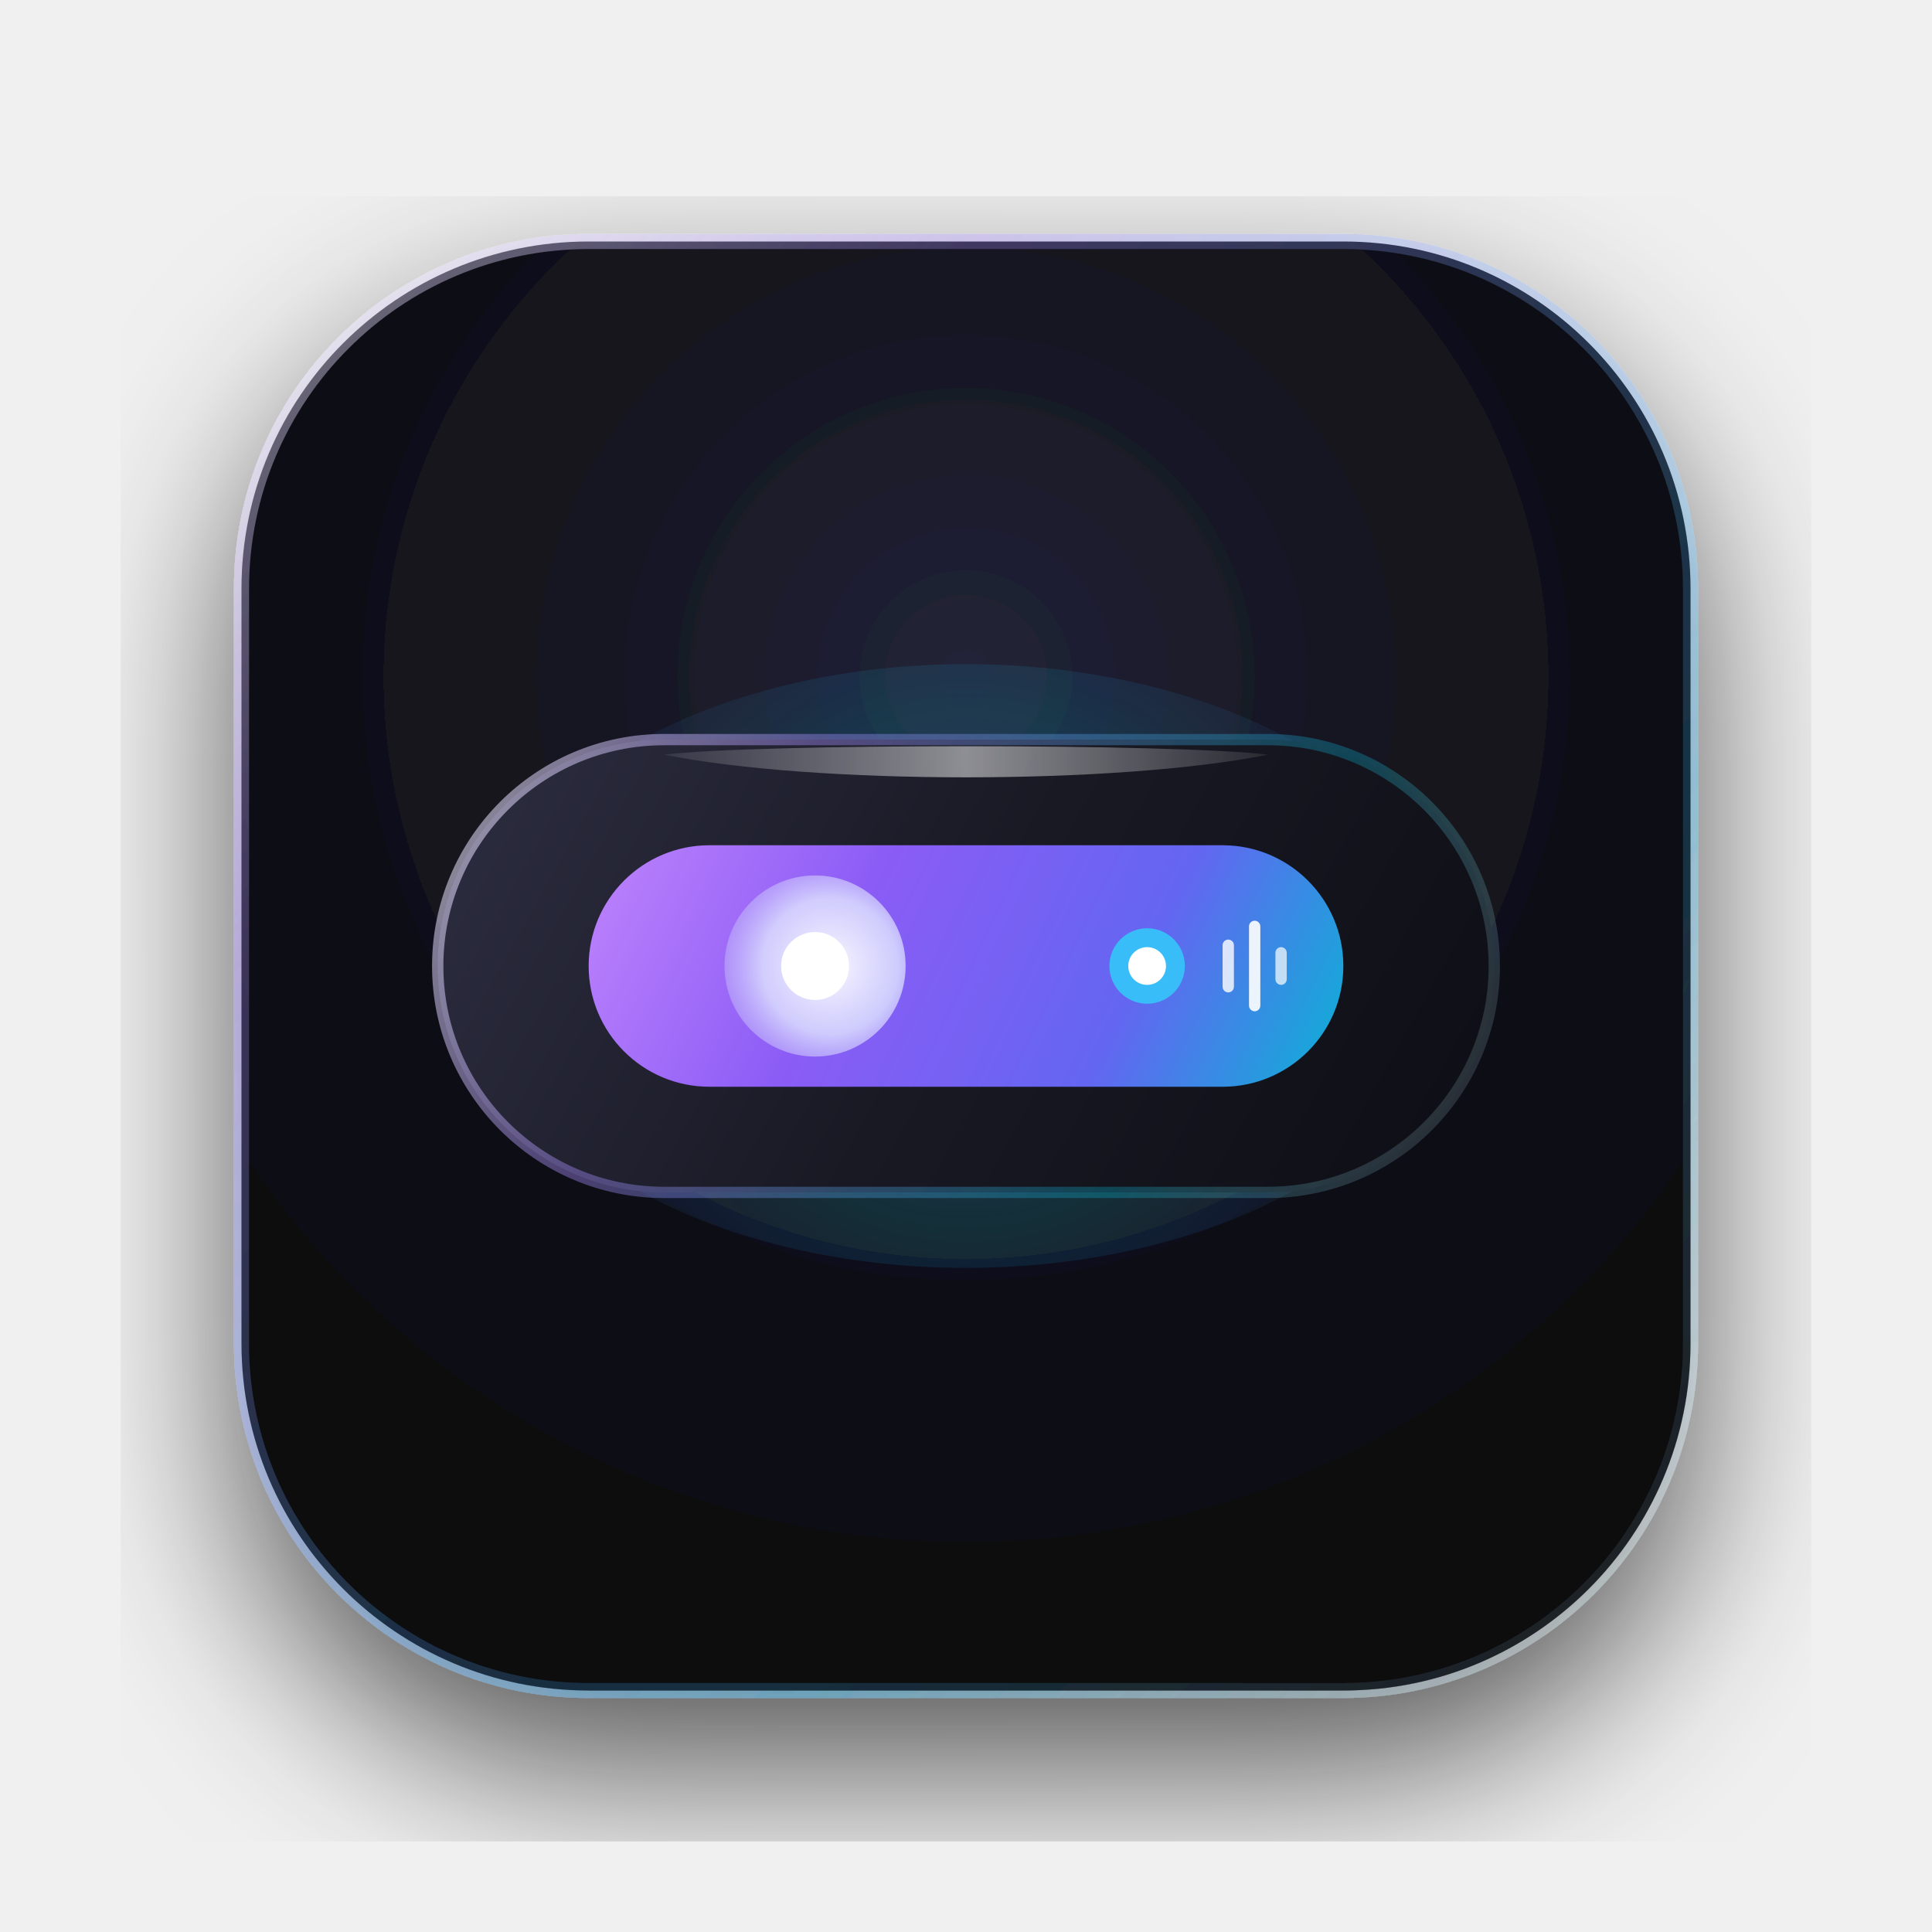
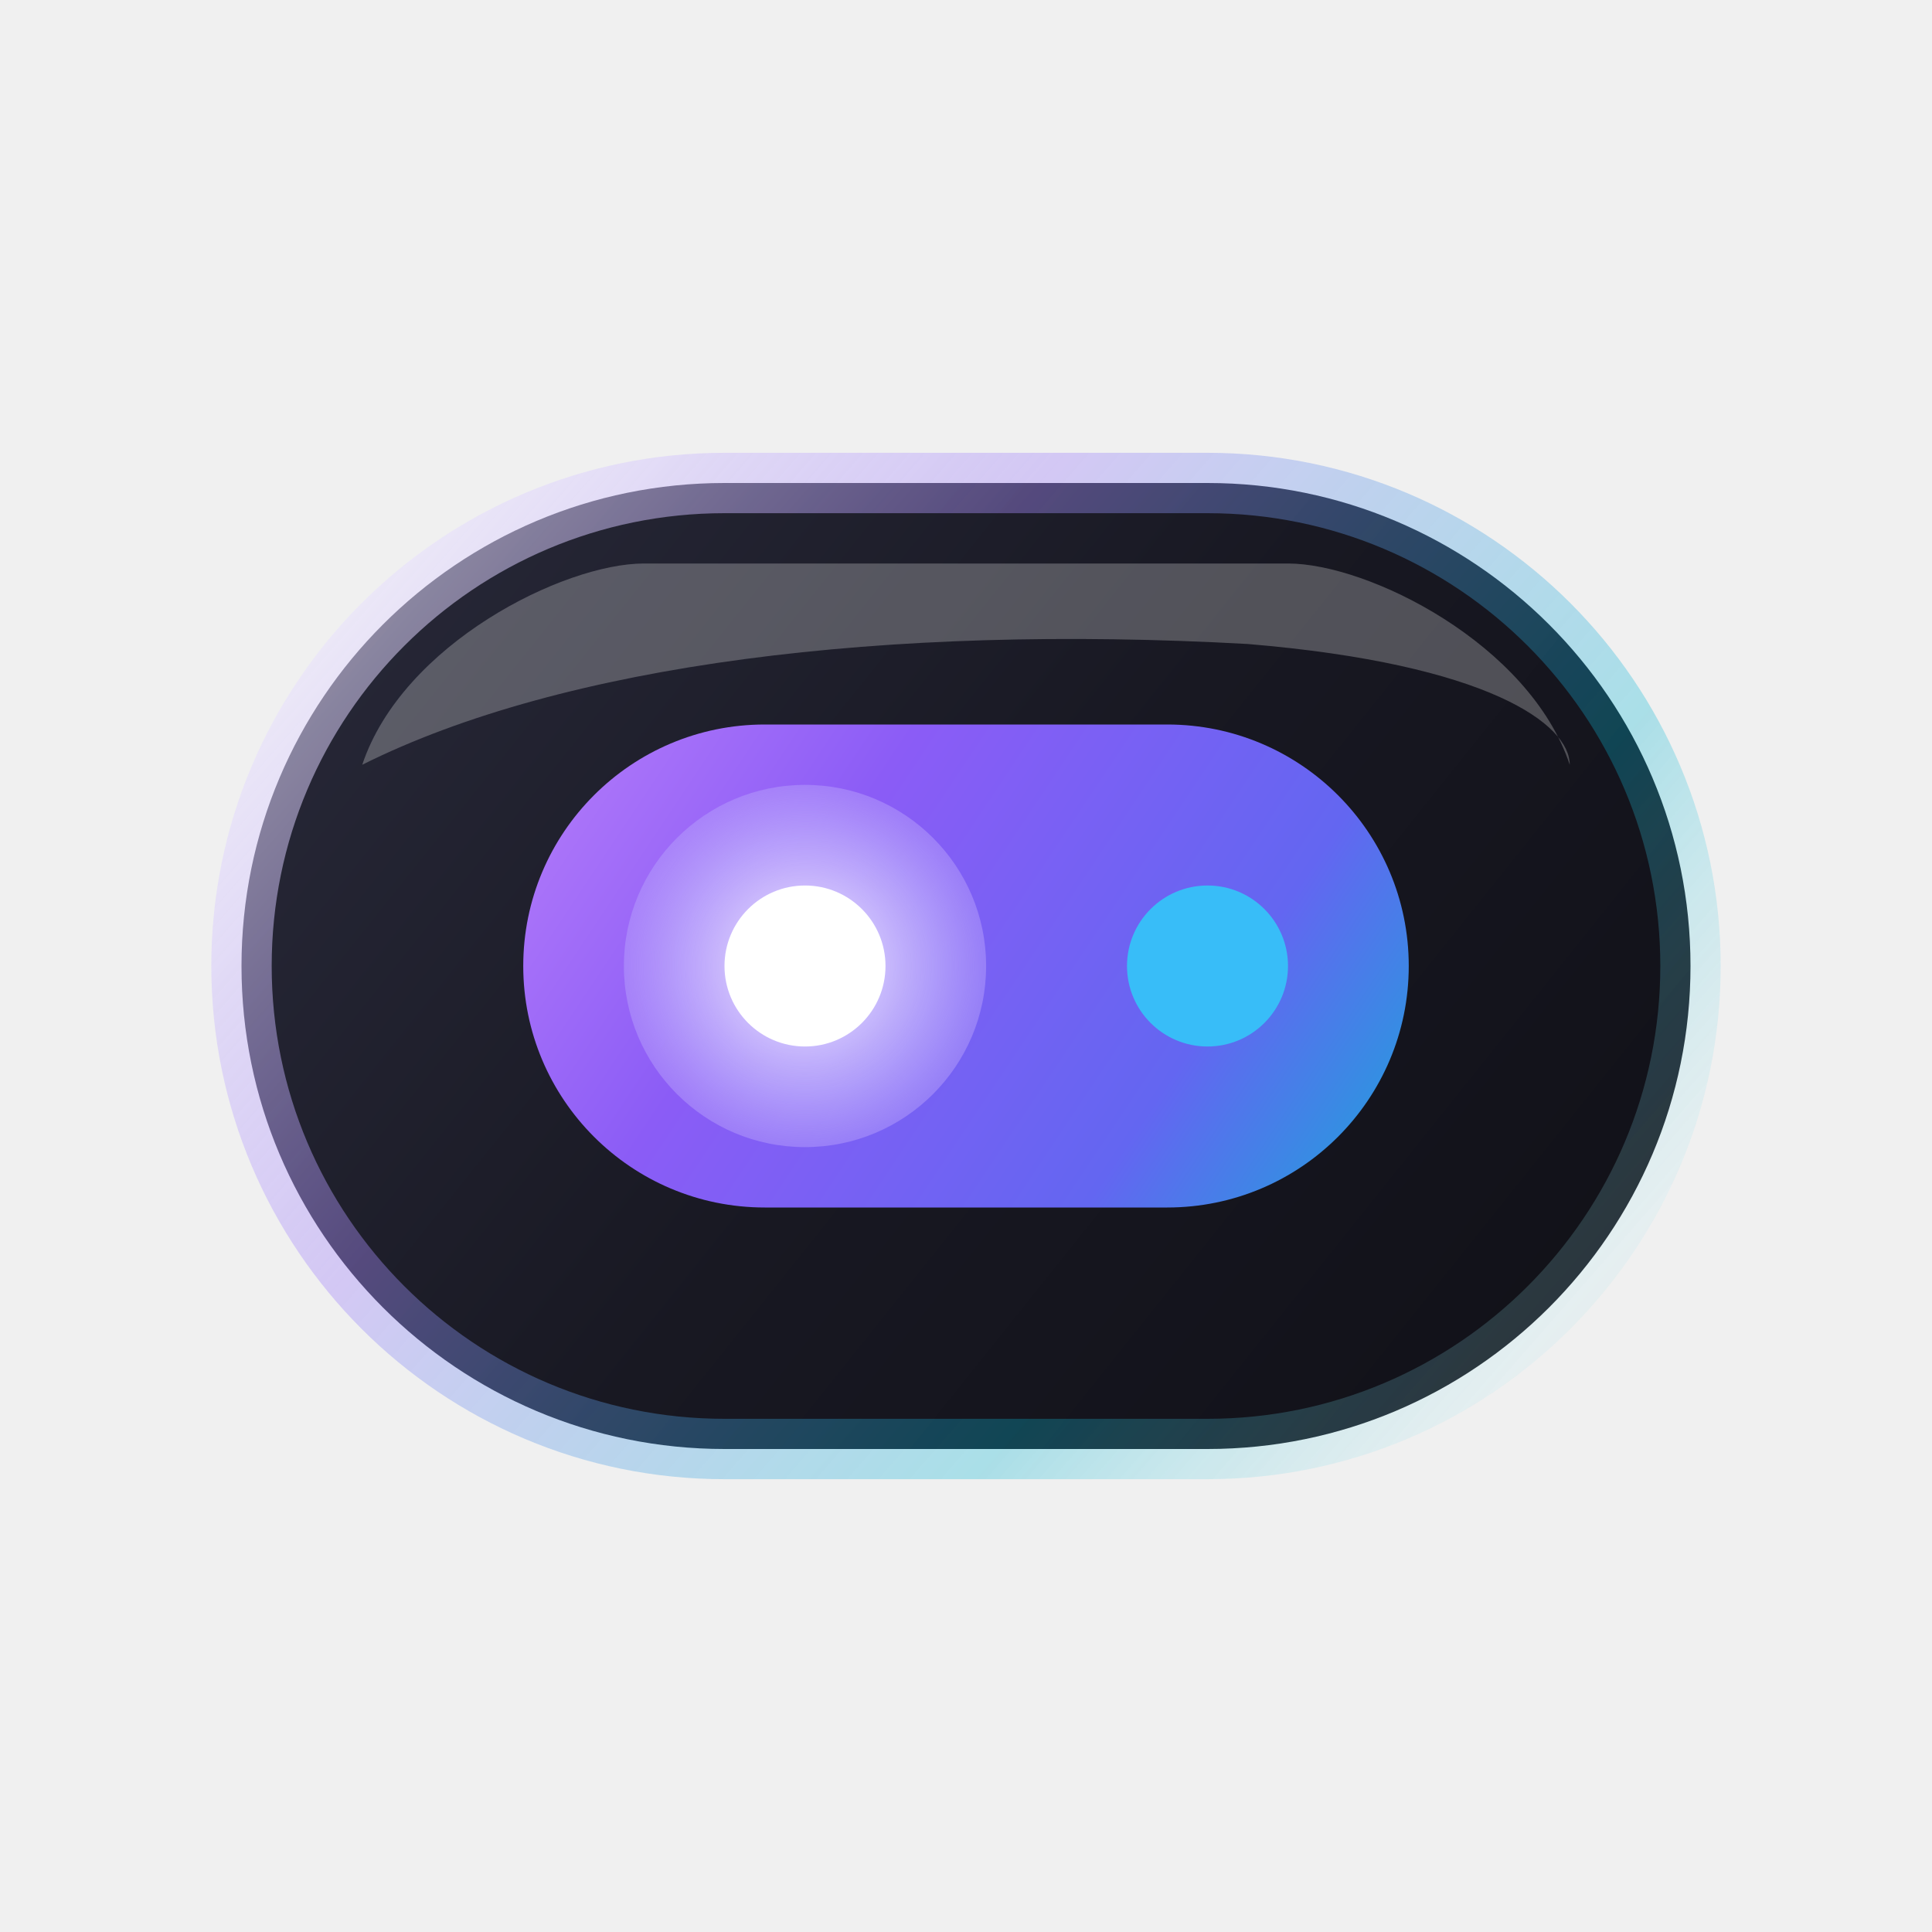
- <svg xmlns="http://www.w3.org/2000/svg" width="512" height="512" viewBox="0 0 512 512" fill="none">
+ <svg xmlns="http://www.w3.org/2000/svg" width="64" height="64" viewBox="0 0 48 48" fill="none">
  <defs>
-     <radialGradient id="bgGlow" cx="50%" cy="30%" r="70%">
-       <stop offset="0%" stop-color="#222338" />
-       <stop offset="45%" stop-color="#14141E" />
-       <stop offset="100%" stop-color="#09090D" />
-     </radialGradient>
-     <linearGradient id="squircleBorder" x1="64" y1="64" x2="448" y2="448" gradientUnits="userSpaceOnUse">
-       <stop offset="0%" stop-color="#FFFFFF" stop-opacity="0.45" />
-       <stop offset="25%" stop-color="#A78BFA" stop-opacity="0.3" />
-       <stop offset="70%" stop-color="#38BDF8" stop-opacity="0.2" />
-       <stop offset="100%" stop-color="#FFFFFF" stop-opacity="0.08" />
+     <linearGradient id="webLogoShell" x1="4" y1="8" x2="44" y2="40" gradientUnits="userSpaceOnUse">
+       <stop offset="0%" stop-color="#2D2E40" />
+       <stop offset="50%" stop-color="#181822" />
+       <stop offset="100%" stop-color="#0E0E14" />
    </linearGradient>
-     <linearGradient id="pillShellGrad" x1="120" y1="180" x2="392" y2="332" gradientUnits="userSpaceOnUse">
-       <stop offset="0%" stop-color="#2D2E42" />
-       <stop offset="50%" stop-color="#191924" />
-       <stop offset="100%" stop-color="#0D0D14" />
-     </linearGradient>
-     <linearGradient id="pillShellRim" x1="120" y1="180" x2="392" y2="332" gradientUnits="userSpaceOnUse">
-       <stop offset="0%" stop-color="#FFFFFF" stop-opacity="0.6" />
-       <stop offset="30%" stop-color="#A78BFA" stop-opacity="0.4" />
-       <stop offset="70%" stop-color="#06B6D4" stop-opacity="0.3" />
-       <stop offset="100%" stop-color="#FFFFFF" stop-opacity="0.1" />
-     </linearGradient>
-     <linearGradient id="pillCoreGrad" x1="160" y1="210" x2="352" y2="302" gradientUnits="userSpaceOnUse">
+     <linearGradient id="webLogoCore" x1="12" y1="16" x2="36" y2="32" gradientUnits="userSpaceOnUse">
      <stop offset="0%" stop-color="#C084FC" />
      <stop offset="35%" stop-color="#8B5CF6" />
      <stop offset="70%" stop-color="#6366F1" />
      <stop offset="100%" stop-color="#06B6D4" />
    </linearGradient>
-     <radialGradient id="centerPulse" cx="220" cy="256" r="60" gradientUnits="userSpaceOnUse">
+     <linearGradient id="webLogoRim" x1="8" y1="10" x2="40" y2="38" gradientUnits="userSpaceOnUse">
+       <stop offset="0%" stop-color="#FFFFFF" stop-opacity="0.6" />
+       <stop offset="35%" stop-color="#A78BFA" stop-opacity="0.4" />
+       <stop offset="70%" stop-color="#06B6D4" stop-opacity="0.3" />
+       <stop offset="100%" stop-color="#FFFFFF" stop-opacity="0.1" />
+     </linearGradient>
+     <radialGradient id="webLogoPulse" cx="20" cy="24" r="8" gradientUnits="userSpaceOnUse">
      <stop offset="0%" stop-color="#FFFFFF" stop-opacity="0.95" />
-       <stop offset="30%" stop-color="#E0E7FF" stop-opacity="0.8" />
-       <stop offset="70%" stop-color="#8B5CF6" stop-opacity="0.3" />
+       <stop offset="40%" stop-color="#C4B5FD" stop-opacity="0.7" />
      <stop offset="100%" stop-color="#8B5CF6" stop-opacity="0" />
    </radialGradient>
-     <radialGradient id="ambientGlow" cx="256" cy="256" r="140" gradientUnits="userSpaceOnUse">
-       <stop offset="0%" stop-color="#8B5CF6" stop-opacity="0.35" />
-       <stop offset="50%" stop-color="#06B6D4" stop-opacity="0.15" />
-       <stop offset="100%" stop-color="#8B5CF6" stop-opacity="0" />
-     </radialGradient>
-     <linearGradient id="specularGlint" x1="160" y1="184" x2="352" y2="184" gradientUnits="userSpaceOnUse">
-       <stop offset="0%" stop-color="#FFFFFF" stop-opacity="0" />
-       <stop offset="50%" stop-color="#FFFFFF" stop-opacity="0.5" />
-       <stop offset="100%" stop-color="#FFFFFF" stop-opacity="0" />
-     </linearGradient>
-     <filter id="shadowSquircle" x="32" y="32" width="448" height="456" filterUnits="userSpaceOnUse">
-       <feDropShadow dx="0" dy="20" stdDeviation="24" flood-color="#000000" flood-opacity="0.65" />
-     </filter>
  </defs>
-   <g filter="url(#shadowSquircle)">
-     <rect x="64" y="64" width="384" height="384" rx="92" fill="url(#bgGlow)" stroke="url(#squircleBorder)" stroke-width="4" />
-   </g>
-   <ellipse cx="256" cy="256" rx="130" ry="80" fill="url(#ambientGlow)" />
-   <rect x="116" y="196" width="280" height="120" rx="60" fill="url(#pillShellGrad)" stroke="url(#pillShellRim)" stroke-width="3" />
-   <rect x="156" y="224" width="200" height="64" rx="32" fill="url(#pillCoreGrad)" />
-   <circle cx="216" cy="256" r="24" fill="url(#centerPulse)" />
-   <circle cx="216" cy="256" r="9" fill="#FFFFFF" />
-   <circle cx="304" cy="256" r="10" fill="#38BDF8" />
-   <circle cx="304" cy="256" r="5" fill="#FFFFFF" />
-   <path d="M176 200C200 197 312 197 336 200C296 208 216 208 176 200Z" fill="url(#specularGlint)" />
-   <rect x="324" y="249" width="3" height="14" rx="1.5" fill="#FFFFFF" opacity="0.8" />
-   <rect x="331" y="244" width="3" height="24" rx="1.5" fill="#FFFFFF" opacity="0.9" />
-   <rect x="338" y="251" width="3" height="10" rx="1.5" fill="#FFFFFF" opacity="0.7" />
+   <rect x="6" y="12" width="36" height="24" rx="12" fill="url(#webLogoShell)" stroke="url(#webLogoRim)" stroke-width="1.5" />
+   <rect x="13" y="18" width="22" height="12" rx="6" fill="url(#webLogoCore)" />
+   <circle cx="20" cy="24" r="4.5" fill="url(#webLogoPulse)" />
+   <circle cx="20" cy="24" r="2" fill="#FFFFFF" />
+   <circle cx="30" cy="24" r="2" fill="#38BDF8" />
+   <path d="M16 14C14 14 10 16 9 19C14 16.5 22 15.5 31 16C37 16.5 39 18 39 19C38 16 34 14 32 14H16Z" fill="#FFFFFF" opacity="0.25" />
</svg>
